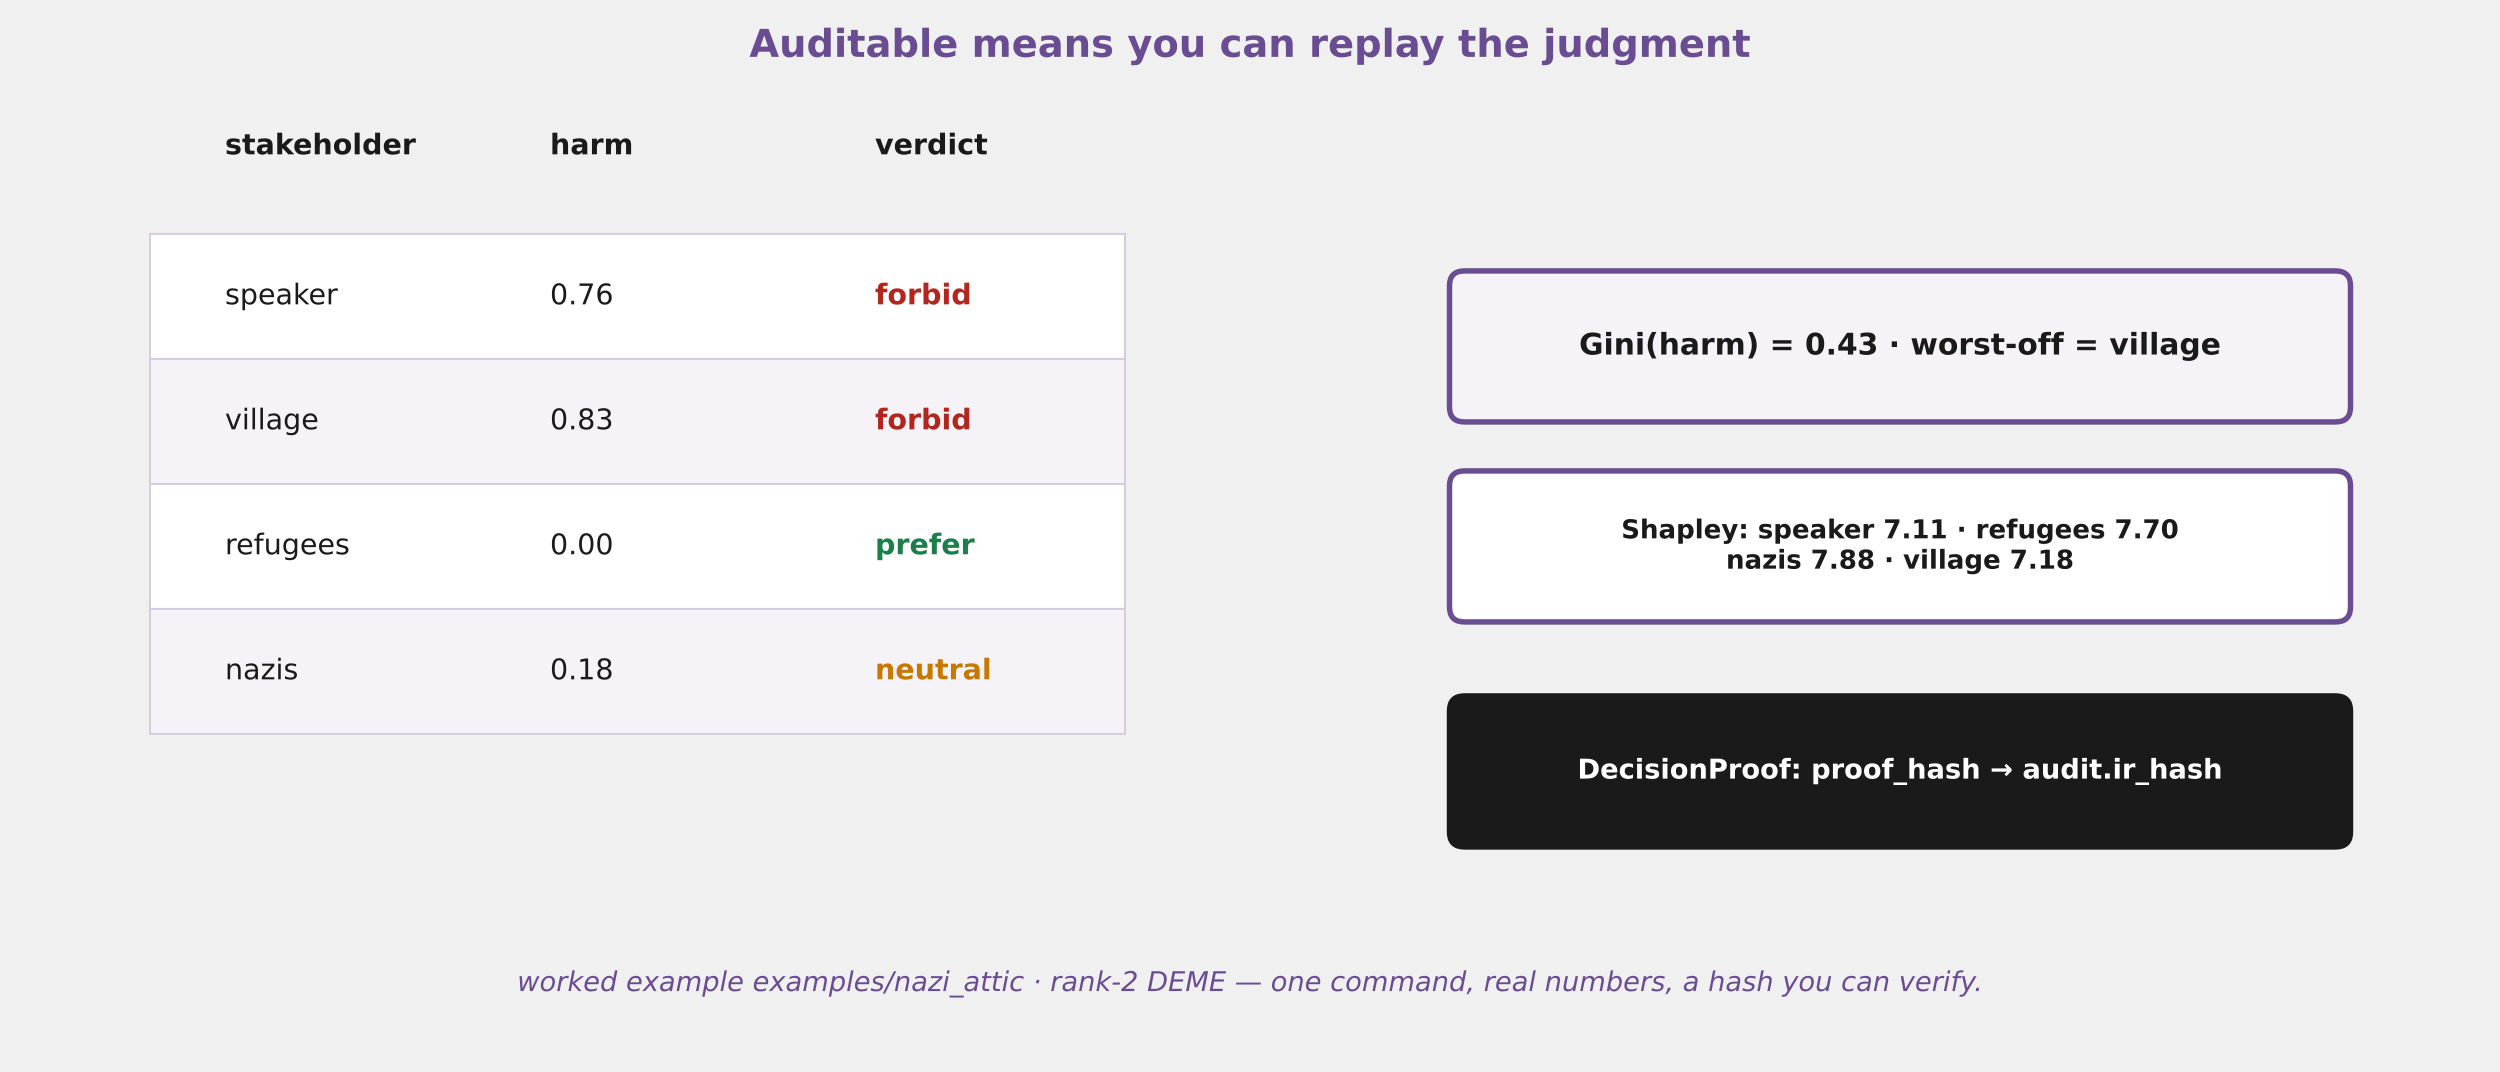
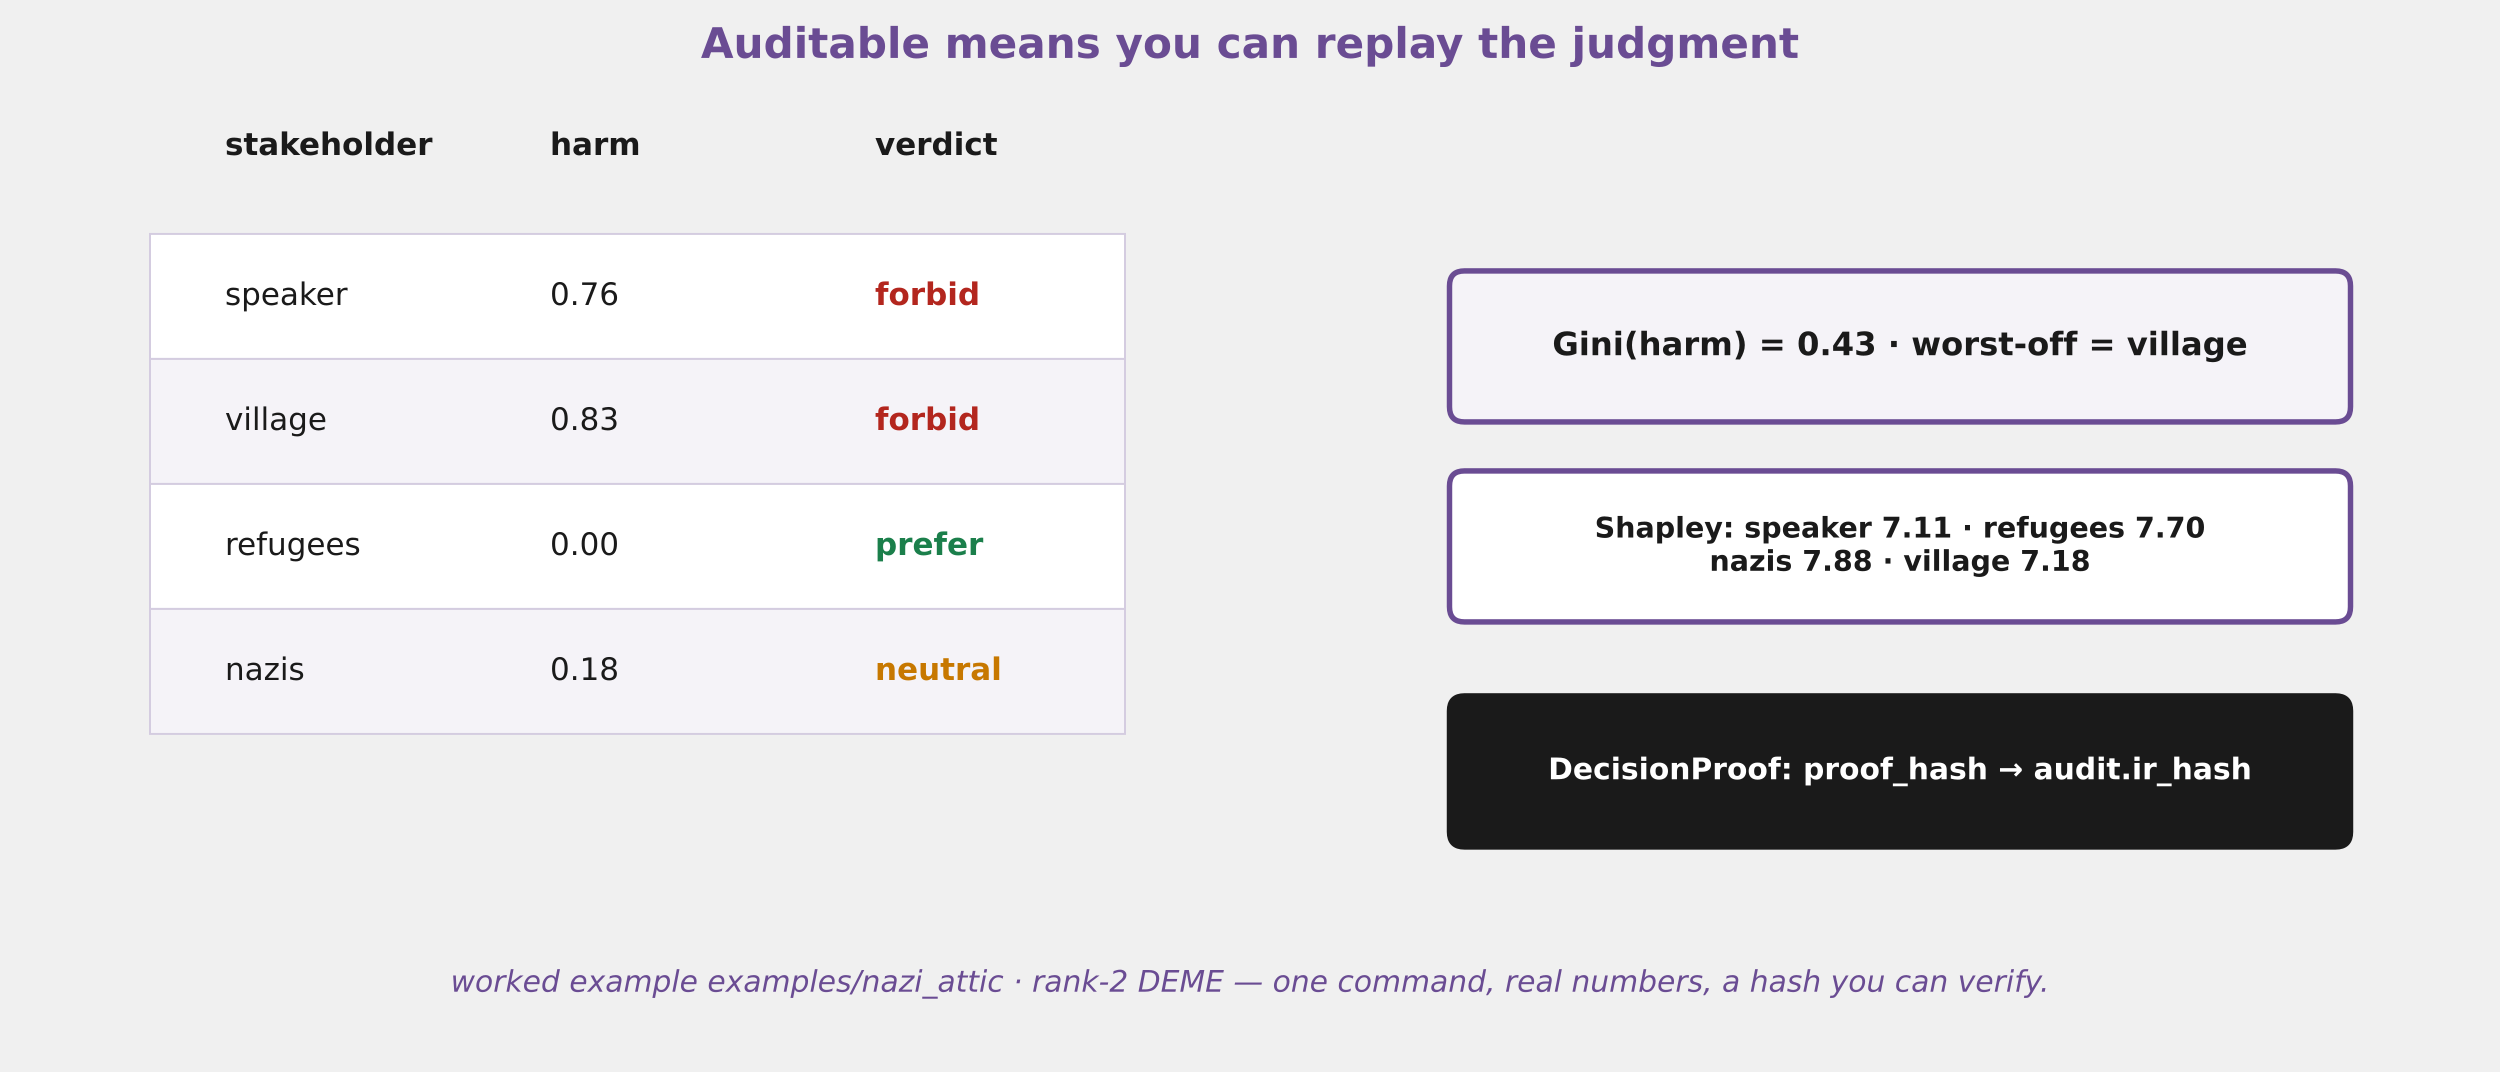
<svg xmlns="http://www.w3.org/2000/svg" width="1008pt" height="432pt" viewBox="0 0 1008 432" version="1.1">
  <defs>
    <style type="text/css">*{stroke-linejoin: round; stroke-linecap: butt}</style>
  </defs>
  <g id="figure_1">
    <g id="patch_1">
      <path d="M 0 432  L 1008 432  L 1008 0  L 0 0  L 0 432  z " style="fill: none" />
    </g>
    <g id="axes_1">
      <g id="patch_2">
-         <path d="M 60.48 144.72  L 453.6 144.72  L 453.6 94.32  L 60.48 94.32  z " clip-path="url(#p376bc5e609)" style="fill: #ffffff; stroke: #d4cce0; stroke-width: 0.8; stroke-linejoin: miter" />
+         <path d="M 60.48 144.72  L 453.6 144.72  L 453.6 94.32  L 60.48 94.32  z " clip-path="url(#pf6834c9240)" style="fill: #ffffff; stroke: #d4cce0; stroke-width: 0.8; stroke-linejoin: miter" />
      </g>
      <g id="patch_3">
-         <path d="M 60.48 195.12  L 453.6 195.12  L 453.6 144.72  L 60.48 144.72  z " clip-path="url(#p376bc5e609)" style="fill: #f5f3f8; stroke: #d4cce0; stroke-width: 0.8; stroke-linejoin: miter" />
+         <path d="M 60.48 195.12  L 453.6 195.12  L 453.6 144.72  L 60.48 144.72  z " clip-path="url(#pf6834c9240)" style="fill: #f5f3f8; stroke: #d4cce0; stroke-width: 0.8; stroke-linejoin: miter" />
      </g>
      <g id="patch_4">
-         <path d="M 60.48 245.52  L 453.6 245.52  L 453.6 195.12  L 60.48 195.12  z " clip-path="url(#p376bc5e609)" style="fill: #ffffff; stroke: #d4cce0; stroke-width: 0.8; stroke-linejoin: miter" />
+         <path d="M 60.48 245.52  L 453.6 245.52  L 453.6 195.12  L 60.48 195.12  z " clip-path="url(#pf6834c9240)" style="fill: #ffffff; stroke: #d4cce0; stroke-width: 0.8; stroke-linejoin: miter" />
      </g>
      <g id="patch_5">
-         <path d="M 60.48 295.92  L 453.6 295.92  L 453.6 245.52  L 60.48 245.52  z " clip-path="url(#p376bc5e609)" style="fill: #f5f3f8; stroke: #d4cce0; stroke-width: 0.8; stroke-linejoin: miter" />
+         <path d="M 60.48 295.92  L 453.6 295.92  L 453.6 245.52  L 60.48 245.52  z " clip-path="url(#pf6834c9240)" style="fill: #f5f3f8; stroke: #d4cce0; stroke-width: 0.8; stroke-linejoin: miter" />
      </g>
      <g id="patch_6">
-         <path d="M 590.486 170.122  L 941.674 170.122  Q 947.722 170.122 947.722 164.074  L 947.722 115.286  Q 947.722 109.238 941.674 109.238  L 590.486 109.238  Q 584.438 109.238 584.438 115.286  L 584.438 164.074  Q 584.438 170.122 590.486 170.122  z " clip-path="url(#p376bc5e609)" style="fill: #f5f3f8; stroke: #6a4c93; stroke-width: 2.2; stroke-linejoin: miter" />
+         <path d="M 590.486 170.122  L 941.674 170.122  Q 947.722 170.122 947.722 164.074  L 947.722 115.286  Q 947.722 109.238 941.674 109.238  L 590.486 109.238  Q 584.438 109.238 584.438 115.286  L 584.438 164.074  Q 584.438 170.122 590.486 170.122  z " clip-path="url(#pf6834c9240)" style="fill: #f5f3f8; stroke: #6a4c93; stroke-width: 2.2; stroke-linejoin: miter" />
      </g>
      <g id="patch_7">
-         <path d="M 590.486 250.762  L 941.674 250.762  Q 947.722 250.762 947.722 244.714  L 947.722 195.926  Q 947.722 189.878 941.674 189.878  L 590.486 189.878  Q 584.438 189.878 584.438 195.926  L 584.438 244.714  Q 584.438 250.762 590.486 250.762  z " clip-path="url(#p376bc5e609)" style="fill: #ffffff; stroke: #6a4c93; stroke-width: 2.2; stroke-linejoin: miter" />
+         <path d="M 590.486 250.762  L 941.674 250.762  Q 947.722 250.762 947.722 244.714  L 947.722 195.926  Q 947.722 189.878 941.674 189.878  L 590.486 189.878  Q 584.438 189.878 584.438 195.926  L 584.438 244.714  Q 584.438 250.762 590.486 250.762  z " clip-path="url(#pf6834c9240)" style="fill: #ffffff; stroke: #6a4c93; stroke-width: 2.2; stroke-linejoin: miter" />
      </g>
      <g id="patch_8">
-         <path d="M 590.486 341.482  L 941.674 341.482  Q 947.722 341.482 947.722 335.434  L 947.722 286.646  Q 947.722 280.598 941.674 280.598  L 590.486 280.598  Q 584.438 280.598 584.438 286.646  L 584.438 335.434  Q 584.438 341.482 590.486 341.482  z " clip-path="url(#p376bc5e609)" style="fill: #1a1a1a; stroke: #1a1a1a; stroke-width: 2.2; stroke-linejoin: miter" />
+         <path d="M 590.486 341.482  L 941.674 341.482  Q 947.722 341.482 947.722 335.434  L 947.722 286.646  Q 947.722 280.598 941.674 280.598  L 590.486 280.598  Q 584.438 280.598 584.438 286.646  L 584.438 335.434  Q 584.438 341.482 590.486 341.482  z " clip-path="url(#pf6834c9240)" style="fill: #1a1a1a; stroke: #1a1a1a; stroke-width: 2.2; stroke-linejoin: miter" />
      </g>
      <g id="text_1">
-         <text style="font-weight: 700; font-size: 12px; font-family: 'DejaVu Sans'; text-anchor: middle; fill: #1a1a1a" x="766.08" y="142.944" transform="rotate(-0 766.08 142.9444)">Gini(harm) = 0.43    ·    worst-off = village</text>
+         <text style="font-weight: 700; font-size: 13px; font-family: 'DejaVu Sans'; text-anchor: middle; fill: #1a1a1a" x="766.08" y="143.216" transform="rotate(-0 766.08 143.2164)">Gini(harm) = 0.43    ·    worst-off = village</text>
      </g>
      <g id="text_2">
-         <text style="font-weight: 700; font-size: 10.5px; font-family: 'DejaVu Sans'; fill: #1a1a1a" transform="translate(653.6759 217.057)">Shapley: speaker 7.11 · refugees 7.70</text>
-         <text style="font-weight: 700; font-size: 10.5px; font-family: 'DejaVu Sans'; fill: #1a1a1a" transform="translate(695.9261 229.2957)">nazis 7.88 · village 7.18</text>
+         <text style="font-weight: 700; font-size: 11.5px; font-family: 'DejaVu Sans'; fill: #1a1a1a" transform="translate(642.9707 216.7462)">Shapley: speaker 7.11 · refugees 7.70</text>
+         <text style="font-weight: 700; font-size: 11.5px; font-family: 'DejaVu Sans'; fill: #1a1a1a" transform="translate(689.2447 230.1505)">nazis 7.88 · village 7.18</text>
      </g>
      <g id="text_3">
-         <text style="font-weight: 700; font-size: 11px; font-family: 'DejaVu Sans'; text-anchor: middle; fill: #ffffff" x="766.08" y="313.922" transform="rotate(-0 766.08 313.9223)">DecisionProof: proof_hash → audit.ir_hash</text>
+         <text style="font-weight: 700; font-size: 12px; font-family: 'DejaVu Sans'; text-anchor: middle; fill: #ffffff" x="766.08" y="314.184" transform="rotate(-0 766.08 314.1844)">DecisionProof: proof_hash → audit.ir_hash</text>
      </g>
      <g id="text_4">
-         <text style="font-weight: 700; font-size: 15.5px; font-family: 'DejaVu Sans'; text-anchor: middle; fill: #6a4c93" x="504" y="22.936" transform="rotate(-0 504 22.93648)">Auditable means you can replay the judgment</text>
+         <text style="font-weight: 700; font-size: 17px; font-family: 'DejaVu Sans'; text-anchor: middle; fill: #6a4c93" x="504" y="23.345" transform="rotate(-0 504 23.34453)">Auditable means you can replay the judgment</text>
      </g>
      <g id="text_5">
-         <text style="font-weight: 700; font-size: 11.5px; font-family: 'DejaVu Sans'; text-anchor: start; fill: #1a1a1a" x="90.72" y="62.213" transform="rotate(-0 90.72 62.21328)">stakeholder</text>
+         <text style="font-weight: 700; font-size: 12.5px; font-family: 'DejaVu Sans'; text-anchor: start; fill: #1a1a1a" x="90.72" y="62.489" transform="rotate(-0 90.72 62.48922)">stakeholder</text>
      </g>
      <g id="text_6">
-         <text style="font-weight: 700; font-size: 11.5px; font-family: 'DejaVu Sans'; text-anchor: start; fill: #1a1a1a" x="221.76" y="62.213" transform="rotate(-0 221.76 62.21328)">harm</text>
+         <text style="font-weight: 700; font-size: 12.5px; font-family: 'DejaVu Sans'; text-anchor: start; fill: #1a1a1a" x="221.76" y="62.489" transform="rotate(-0 221.76 62.48922)">harm</text>
      </g>
      <g id="text_7">
-         <text style="font-weight: 700; font-size: 11.5px; font-family: 'DejaVu Sans'; text-anchor: start; fill: #1a1a1a" x="352.8" y="62.213" transform="rotate(-0 352.8 62.21328)">verdict</text>
+         <text style="font-weight: 700; font-size: 12.5px; font-family: 'DejaVu Sans'; text-anchor: start; fill: #1a1a1a" x="352.8" y="62.489" transform="rotate(-0 352.8 62.48922)">verdict</text>
      </g>
      <g id="text_8">
-         <text style="font-size: 11.5px; font-family: 'DejaVu Sans'; text-anchor: start; fill: #1a1a1a" x="90.72" y="122.693" transform="rotate(-0 90.72 122.6933)">speaker</text>
+         <text style="font-size: 12.5px; font-family: 'DejaVu Sans'; text-anchor: start; fill: #1a1a1a" x="90.72" y="122.969" transform="rotate(-0 90.72 122.9692)">speaker</text>
      </g>
      <g id="text_9">
-         <text style="font-size: 11.5px; font-family: 'DejaVu Sans'; text-anchor: start; fill: #1a1a1a" x="221.76" y="122.693" transform="rotate(-0 221.76 122.6933)">0.76</text>
+         <text style="font-size: 12.5px; font-family: 'DejaVu Sans'; text-anchor: start; fill: #1a1a1a" x="221.76" y="122.969" transform="rotate(-0 221.76 122.9692)">0.76</text>
      </g>
      <g id="text_10">
-         <text style="font-weight: 700; font-size: 11.5px; font-family: 'DejaVu Sans'; text-anchor: start; fill: #b3261e" x="352.8" y="122.693" transform="rotate(-0 352.8 122.6933)">forbid</text>
+         <text style="font-weight: 700; font-size: 12.5px; font-family: 'DejaVu Sans'; text-anchor: start; fill: #b3261e" x="352.8" y="122.969" transform="rotate(-0 352.8 122.9692)">forbid</text>
      </g>
      <g id="text_11">
-         <text style="font-size: 11.5px; font-family: 'DejaVu Sans'; text-anchor: start; fill: #1a1a1a" x="90.72" y="173.093" transform="rotate(-0 90.72 173.0933)">village</text>
+         <text style="font-size: 12.5px; font-family: 'DejaVu Sans'; text-anchor: start; fill: #1a1a1a" x="90.72" y="173.369" transform="rotate(-0 90.72 173.3692)">village</text>
      </g>
      <g id="text_12">
-         <text style="font-size: 11.5px; font-family: 'DejaVu Sans'; text-anchor: start; fill: #1a1a1a" x="221.76" y="173.093" transform="rotate(-0 221.76 173.0933)">0.83</text>
+         <text style="font-size: 12.5px; font-family: 'DejaVu Sans'; text-anchor: start; fill: #1a1a1a" x="221.76" y="173.369" transform="rotate(-0 221.76 173.3692)">0.83</text>
      </g>
      <g id="text_13">
-         <text style="font-weight: 700; font-size: 11.5px; font-family: 'DejaVu Sans'; text-anchor: start; fill: #b3261e" x="352.8" y="173.093" transform="rotate(-0 352.8 173.0933)">forbid</text>
+         <text style="font-weight: 700; font-size: 12.5px; font-family: 'DejaVu Sans'; text-anchor: start; fill: #b3261e" x="352.8" y="173.369" transform="rotate(-0 352.8 173.3692)">forbid</text>
      </g>
      <g id="text_14">
-         <text style="font-size: 11.5px; font-family: 'DejaVu Sans'; text-anchor: start; fill: #1a1a1a" x="90.72" y="223.493" transform="rotate(-0 90.72 223.4933)">refugees</text>
+         <text style="font-size: 12.5px; font-family: 'DejaVu Sans'; text-anchor: start; fill: #1a1a1a" x="90.72" y="223.769" transform="rotate(-0 90.72 223.7692)">refugees</text>
      </g>
      <g id="text_15">
-         <text style="font-size: 11.5px; font-family: 'DejaVu Sans'; text-anchor: start; fill: #1a1a1a" x="221.76" y="223.493" transform="rotate(-0 221.76 223.4933)">0.00</text>
+         <text style="font-size: 12.5px; font-family: 'DejaVu Sans'; text-anchor: start; fill: #1a1a1a" x="221.76" y="223.769" transform="rotate(-0 221.76 223.7692)">0.00</text>
      </g>
      <g id="text_16">
-         <text style="font-weight: 700; font-size: 11.5px; font-family: 'DejaVu Sans'; text-anchor: start; fill: #1b7f4b" x="352.8" y="223.493" transform="rotate(-0 352.8 223.4933)">prefer</text>
+         <text style="font-weight: 700; font-size: 12.5px; font-family: 'DejaVu Sans'; text-anchor: start; fill: #1b7f4b" x="352.8" y="223.769" transform="rotate(-0 352.8 223.7692)">prefer</text>
      </g>
      <g id="text_17">
-         <text style="font-size: 11.5px; font-family: 'DejaVu Sans'; text-anchor: start; fill: #1a1a1a" x="90.72" y="273.893" transform="rotate(-0 90.72 273.8933)">nazis</text>
+         <text style="font-size: 12.5px; font-family: 'DejaVu Sans'; text-anchor: start; fill: #1a1a1a" x="90.72" y="274.169" transform="rotate(-0 90.72 274.1692)">nazis</text>
      </g>
      <g id="text_18">
-         <text style="font-size: 11.5px; font-family: 'DejaVu Sans'; text-anchor: start; fill: #1a1a1a" x="221.76" y="273.893" transform="rotate(-0 221.76 273.8933)">0.18</text>
+         <text style="font-size: 12.5px; font-family: 'DejaVu Sans'; text-anchor: start; fill: #1a1a1a" x="221.76" y="274.169" transform="rotate(-0 221.76 274.1692)">0.18</text>
      </g>
      <g id="text_19">
-         <text style="font-weight: 700; font-size: 11.5px; font-family: 'DejaVu Sans'; text-anchor: start; fill: #c77800" x="352.8" y="273.893" transform="rotate(-0 352.8 273.8933)">neutral</text>
+         <text style="font-weight: 700; font-size: 12.5px; font-family: 'DejaVu Sans'; text-anchor: start; fill: #c77800" x="352.8" y="274.169" transform="rotate(-0 352.8 274.1692)">neutral</text>
      </g>
      <g id="text_20">
-         <text style="font-style: italic; font-size: 11px; font-family: 'DejaVu Sans'; text-anchor: middle; fill: #6a4c93" x="504" y="399.602" transform="rotate(-0 504 399.6023)">worked example examples/nazi_attic · rank-2 DEME — one command, real numbers, a hash you can verify.</text>
+         <text style="font-style: italic; font-size: 12px; font-family: 'DejaVu Sans'; text-anchor: middle; fill: #6a4c93" x="504" y="399.864" transform="rotate(-0 504 399.8644)">worked example examples/nazi_attic · rank-2 DEME — one command, real numbers, a hash you can verify.</text>
      </g>
    </g>
  </g>
  <defs>
-     <clipPath id="p376bc5e609">
+     <clipPath id="pf6834c9240">
      <rect x="0" y="0" width="1008" height="432" />
    </clipPath>
  </defs>
</svg>
